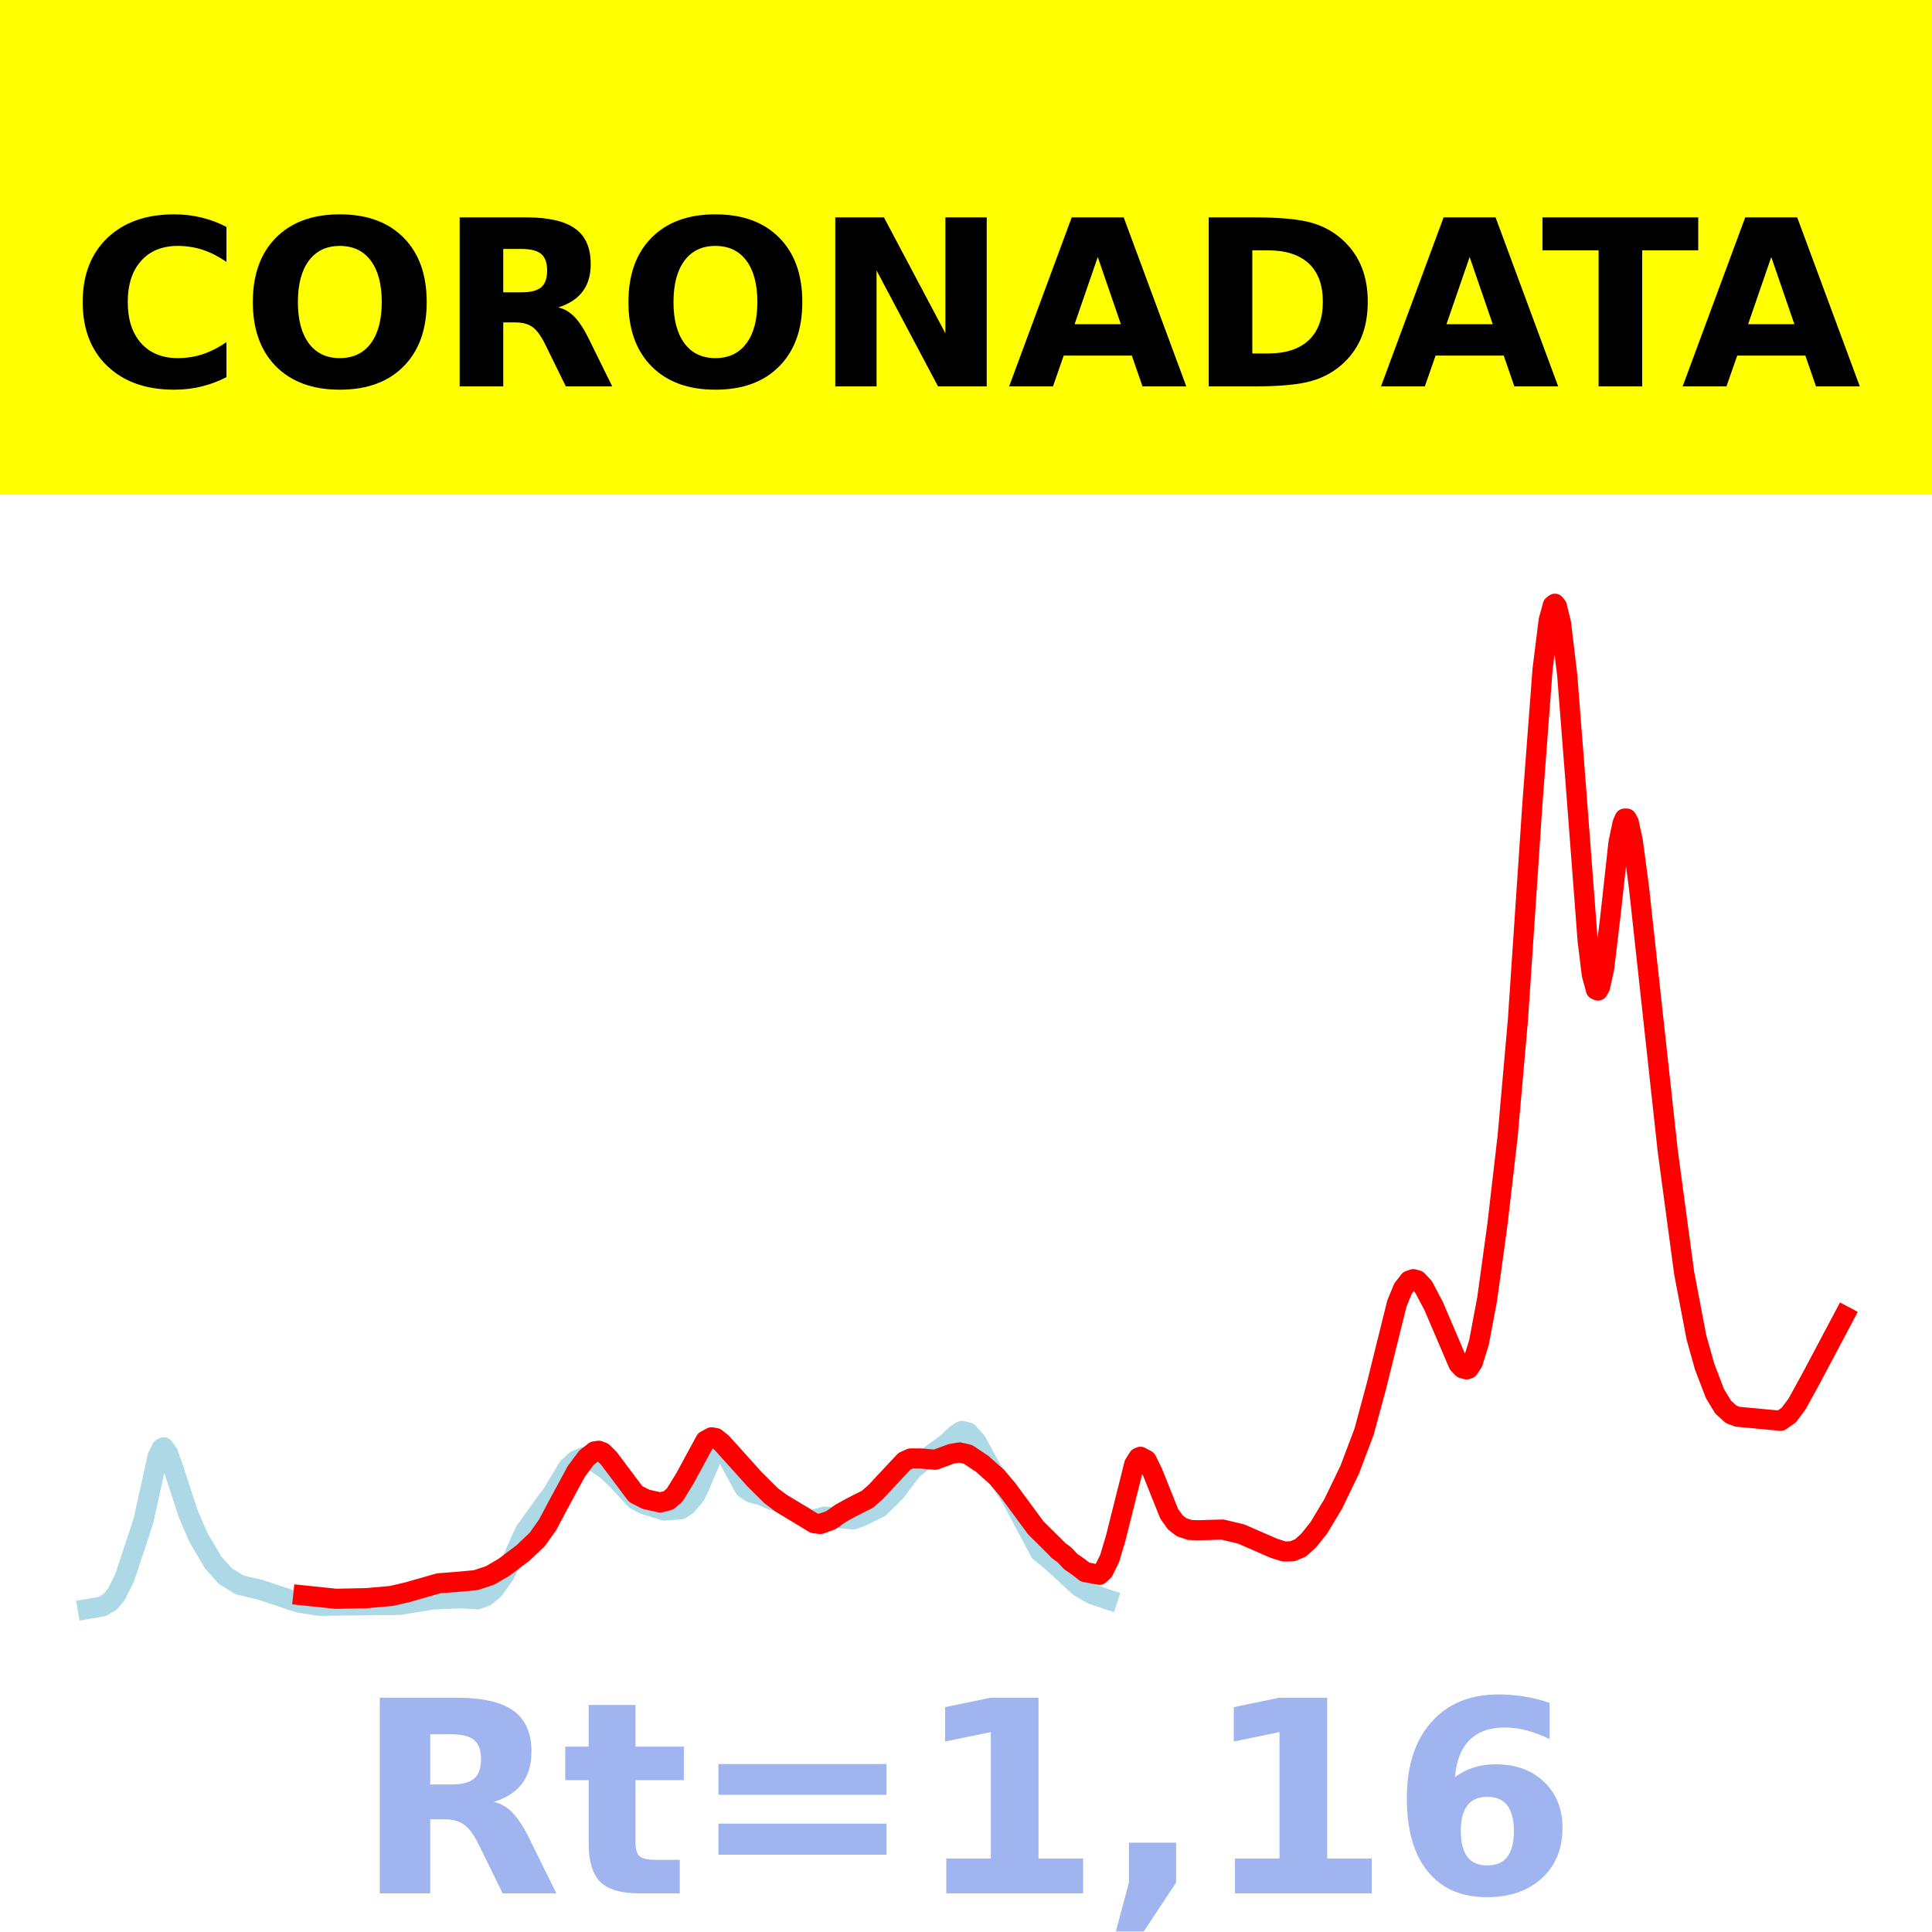
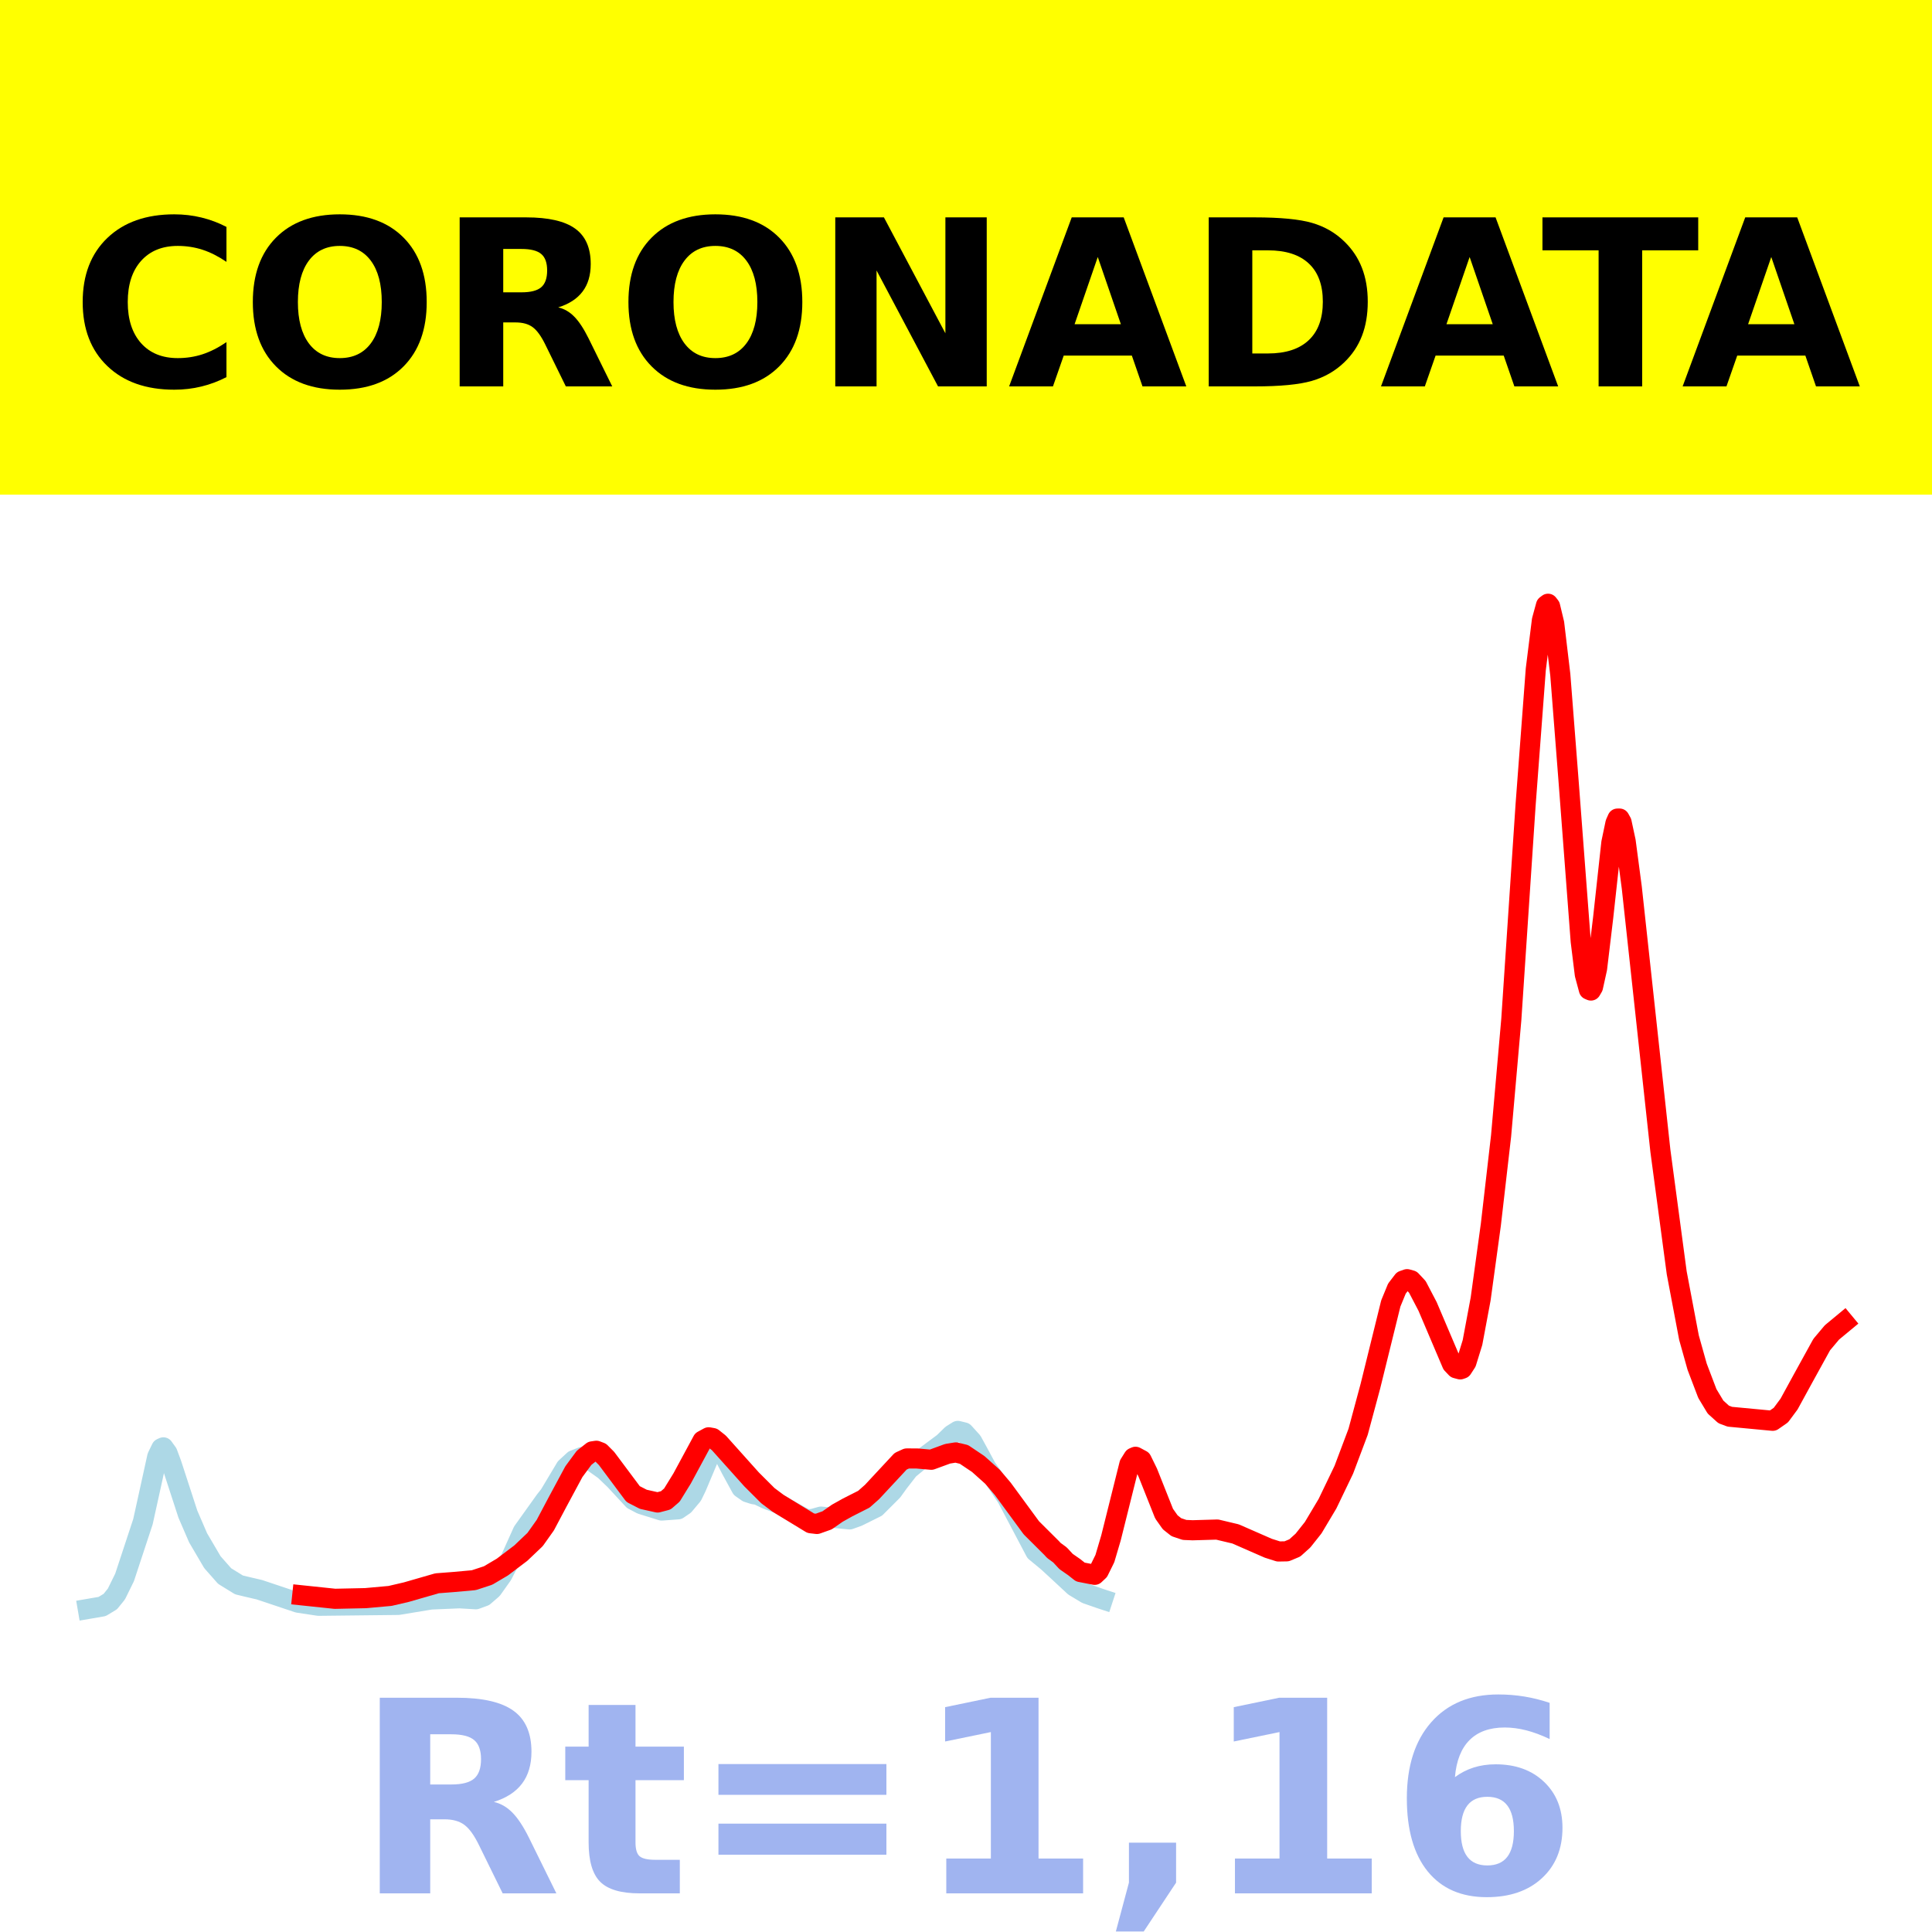
<svg xmlns="http://www.w3.org/2000/svg" xmlns:xlink="http://www.w3.org/1999/xlink" height="144pt" version="1.1" viewBox="0 0 144 144" width="144pt">
  <defs>
    <style type="text/css">*{stroke-linecap:butt;stroke-linejoin:round;}</style>
  </defs>
  <g id="figure_1">
    <g id="patch_1">
      <path d="M 0 144  L 144 144  L 144 0  L 0 0  z " style="fill:#ffffff;" />
    </g>
    <g id="axes_1">
      <g id="patch_2">
        <path d="M 0 144  L 144 144  L 144 0  L 0 0  z " style="fill:#ffffff;" />
      </g>
      <g id="line2d_1">
-         <path clip-path="url(#paa9c7bb66d)" d="M 6.545 119.923  L 7.616 119.74  L 8.228 119.373  L 8.686 118.808  L 9.298 117.571  L 10.675 113.416  L 11.286 110.651  L 11.745 108.571  L 12.051 107.947  L 12.204 107.878  L 12.51 108.301  L 12.816 109.119  L 14.039 112.857  L 14.804 114.619  L 15.874 116.435  L 16.792 117.47  L 17.862 118.128  L 18.474 118.275  L 19.392 118.488  L 22.297 119.456  L 23.827 119.685  L 29.791 119.619  L 32.238 119.217  L 34.379 119.127  L 35.602 119.199  L 36.214 118.975  L 36.826 118.45  L 37.59 117.377  L 38.202 116.188  L 39.12 114.154  L 40.802 111.811  L 41.108 111.432  L 42.331 109.396  L 42.943 108.833  L 43.555 108.596  L 44.319 108.932  L 45.237 109.581  L 46.002 110.31  L 47.378 111.789  L 47.99 112.111  L 49.519 112.586  L 50.743 112.496  L 51.201 112.182  L 51.813 111.458  L 52.119 110.832  L 53.037 108.662  L 53.495 108.081  L 53.801 108.047  L 54.107 108.334  L 54.719 109.512  L 55.483 110.905  L 55.942 111.225  L 56.401 111.371  L 56.707 111.417  L 57.319 111.711  L 58.236 112.056  L 59.001 112.499  L 59.918 113.01  L 60.377 113.248  L 60.836 113.211  L 61.448 113.04  L 63.589 113.248  L 64.201 113.029  L 65.577 112.35  L 66.8 111.131  L 67.259 110.497  L 68.024 109.517  L 68.788 108.892  L 70.624 107.532  L 71.235 106.937  L 71.694 106.652  L 72.153 106.764  L 72.765 107.436  L 73.223 108.269  L 73.835 109.399  L 74.447 110.256  L 75.364 111.617  L 77.506 115.656  L 78.423 116.409  L 79.188 117.11  L 80.411 118.242  L 81.329 118.791  L 82.399 119.162  L 82.552 119.212  L 82.552 119.212  " style="fill:none;stroke:#add8e6;stroke-linecap:square;stroke-width:1.5;" />
+         <path clip-path="url(#p856ac0b2bd)" d="M 6.545 119.923  L 7.611 119.74  L 8.22 119.373  L 8.677 118.808  L 9.285 117.571  L 10.655 113.416  L 11.264 110.651  L 11.721 108.571  L 12.025 107.947  L 12.178 107.878  L 12.482 108.301  L 12.786 109.119  L 14.004 112.857  L 14.765 114.619  L 15.831 116.435  L 16.744 117.47  L 17.81 118.128  L 18.419 118.275  L 19.332 118.488  L 22.224 119.456  L 23.746 119.685  L 29.683 119.619  L 32.118 119.217  L 34.249 119.127  L 35.467 119.199  L 36.076 118.975  L 36.685 118.45  L 37.446 117.377  L 38.055 116.188  L 38.968 114.154  L 40.643 111.811  L 40.947 111.432  L 42.165 109.396  L 42.774 108.833  L 43.383 108.596  L 44.144 108.932  L 45.057 109.581  L 45.818 110.31  L 47.188 111.789  L 47.797 112.111  L 49.319 112.586  L 50.537 112.496  L 50.994 112.182  L 51.603 111.458  L 51.907 110.832  L 52.82 108.662  L 53.277 108.081  L 53.581 108.047  L 53.886 108.334  L 54.495 109.512  L 55.256 110.905  L 55.712 111.225  L 56.169 111.371  L 56.474 111.417  L 57.082 111.711  L 57.996 112.056  L 58.757 112.499  L 59.67 113.01  L 60.127 113.248  L 60.584 113.211  L 61.192 113.04  L 63.323 113.248  L 63.932 113.029  L 65.302 112.35  L 66.52 111.131  L 66.977 110.497  L 67.738 109.517  L 68.499 108.892  L 70.326 107.532  L 70.934 106.937  L 71.391 106.652  L 71.848 106.764  L 72.457 107.436  L 72.913 108.269  L 73.522 109.399  L 74.131 110.256  L 75.044 111.617  L 77.175 115.656  L 78.089 116.409  L 78.85 117.11  L 80.068 118.242  L 80.981 118.791  L 82.047 119.162  L 82.199 119.212  L 82.199 119.212  " style="fill:none;stroke:#add8e6;stroke-linecap:square;stroke-width:1.5;" />
      </g>
      <g id="line2d_2">
-         <path clip-path="url(#paa9c7bb66d)" d="M 22.603 118.91  L 25.05 119.165  L 27.344 119.116  L 29.179 118.951  L 30.403 118.667  L 32.697 118.009  L 33.92 117.915  L 35.449 117.778  L 36.52 117.428  L 37.59 116.798  L 38.967 115.762  L 40.037 114.748  L 40.802 113.676  L 41.72 111.954  L 42.943 109.689  L 43.708 108.657  L 44.319 108.177  L 44.625 108.132  L 44.931 108.248  L 45.39 108.706  L 47.378 111.357  L 48.143 111.748  L 49.213 111.987  L 49.825 111.827  L 50.284 111.432  L 51.048 110.197  L 52.578 107.376  L 53.037 107.128  L 53.342 107.183  L 53.801 107.545  L 56.248 110.264  L 57.472 111.479  L 58.236 112.049  L 60.683 113.533  L 61.142 113.587  L 61.907 113.316  L 62.671 112.784  L 63.436 112.359  L 64.659 111.742  L 65.271 111.203  L 67.412 108.913  L 67.871 108.705  L 68.636 108.707  L 69.706 108.801  L 70.929 108.355  L 71.541 108.256  L 72.153 108.404  L 73.223 109.12  L 74.294 110.074  L 75.059 110.969  L 77.2 113.874  L 78.729 115.39  L 78.882 115.558  L 79.341 115.892  L 79.799 116.385  L 80.411 116.809  L 80.87 117.17  L 81.941 117.378  L 82.246 117.093  L 82.705 116.167  L 83.164 114.62  L 84.54 109.134  L 84.846 108.647  L 84.999 108.58  L 85.458 108.825  L 85.917 109.759  L 87.14 112.82  L 87.599 113.465  L 88.058 113.827  L 88.669 114.032  L 89.281 114.057  L 91.116 114.004  L 92.493 114.33  L 94.94 115.396  L 95.704 115.638  L 96.316 115.627  L 96.928 115.373  L 97.54 114.825  L 98.304 113.866  L 99.375 112.079  L 100.598 109.546  L 101.669 106.718  L 102.586 103.322  L 104.116 97.153  L 104.574 96.045  L 105.033 95.449  L 105.339 95.342  L 105.645 95.428  L 106.104 95.917  L 106.868 97.371  L 108.703 101.663  L 109.009 101.984  L 109.315 102.065  L 109.468 102.012  L 109.774 101.542  L 110.233 100.064  L 110.845 96.814  L 111.609 91.265  L 112.374 84.664  L 113.138 76.002  L 114.209 60.005  L 114.974 49.887  L 115.432 46.228  L 115.738 45.117  L 115.891 45  L 116.044 45.194  L 116.35 46.46  L 116.809 50.294  L 117.421 58.113  L 118.338 70.163  L 118.644 72.632  L 118.95 73.763  L 119.103 73.828  L 119.256 73.565  L 119.562 72.188  L 120.02 68.374  L 120.632 62.812  L 120.938 61.356  L 121.091 61.013  L 121.244 61.011  L 121.397 61.286  L 121.703 62.703  L 122.161 66.157  L 124.302 85.77  L 125.526 94.872  L 126.444 99.695  L 127.055 101.867  L 127.82 103.865  L 128.432 104.876  L 129.043 105.425  L 129.502 105.595  L 132.714 105.897  L 133.325 105.473  L 133.937 104.652  L 135.008 102.704  L 137.455 98.09  L 137.455 98.09  " style="fill:none;stroke:#ff0000;stroke-linecap:square;stroke-width:1.5;" />
+         <path clip-path="url(#p856ac0b2bd)" d="M 22.529 118.91  L 24.964 119.165  L 27.247 119.116  L 29.074 118.951  L 30.292 118.667  L 32.575 118.009  L 33.793 117.915  L 35.315 117.778  L 36.381 117.428  L 37.446 116.798  L 38.816 115.762  L 39.882 114.748  L 40.643 113.676  L 41.556 111.954  L 42.774 109.689  L 43.535 108.657  L 44.144 108.177  L 44.448 108.132  L 44.753 108.248  L 45.209 108.706  L 47.188 111.357  L 47.949 111.748  L 49.015 111.987  L 49.624 111.827  L 50.08 111.432  L 50.841 110.197  L 52.364 107.376  L 52.82 107.128  L 53.125 107.183  L 53.581 107.545  L 56.017 110.264  L 57.235 111.479  L 57.996 112.049  L 60.431 113.533  L 60.888 113.587  L 61.649 113.316  L 62.41 112.784  L 63.171 112.359  L 64.389 111.742  L 64.998 111.203  L 67.129 108.913  L 67.586 108.705  L 68.347 108.707  L 69.412 108.801  L 70.63 108.355  L 71.239 108.256  L 71.848 108.404  L 72.913 109.12  L 73.979 110.074  L 74.74 110.969  L 76.871 113.874  L 78.393 115.39  L 78.545 115.558  L 79.002 115.892  L 79.459 116.385  L 80.068 116.809  L 80.524 117.17  L 81.59 117.378  L 81.894 117.093  L 82.351 116.167  L 82.808 114.62  L 84.178 109.134  L 84.482 108.647  L 84.634 108.58  L 85.091 108.825  L 85.548 109.759  L 86.765 112.82  L 87.222 113.465  L 87.679 113.827  L 88.288 114.032  L 88.896 114.057  L 90.723 114.004  L 92.093 114.33  L 94.529 115.396  L 95.29 115.638  L 95.899 115.627  L 96.507 115.373  L 97.116 114.825  L 97.877 113.866  L 98.943 112.079  L 100.161 109.546  L 101.226 106.718  L 102.14 103.322  L 103.662 97.153  L 104.118 96.045  L 104.575 95.449  L 104.879 95.342  L 105.184 95.428  L 105.641 95.917  L 106.402 97.371  L 108.228 101.663  L 108.533 101.984  L 108.837 102.065  L 108.989 102.012  L 109.294 101.542  L 109.751 100.064  L 110.359 96.814  L 111.121 91.265  L 111.882 84.664  L 112.643 76.002  L 113.708 60.005  L 114.469 49.887  L 114.926 46.228  L 115.23 45.117  L 115.383 45  L 115.535 45.194  L 115.839 46.46  L 116.296 50.294  L 116.905 58.113  L 117.818 70.163  L 118.123 72.632  L 118.427 73.763  L 118.579 73.828  L 118.732 73.565  L 119.036 72.188  L 119.493 68.374  L 120.101 62.812  L 120.406 61.356  L 120.558 61.013  L 120.71 61.011  L 120.863 61.286  L 121.167 62.703  L 121.624 66.157  L 123.755 85.77  L 124.973 94.872  L 125.886 99.695  L 126.495 101.867  L 127.256 103.865  L 127.865 104.876  L 128.474 105.425  L 128.93 105.595  L 132.127 105.897  L 132.736 105.473  L 133.345 104.652  L 134.41 102.704  L 135.78 100.218  L 136.541 99.312  L 137.455 98.555  L 137.455 98.555  " style="fill:none;stroke:#ff0000;stroke-linecap:square;stroke-width:1.5;" />
      </g>
      <g id="patch_3">
        <path d="M 0 144  L 0 0  " style="fill:none;stroke:#ffffff;stroke-linecap:square;stroke-linejoin:miter;stroke-width:0.8;" />
      </g>
      <g id="patch_4">
        <path d="M 144 144  L 144 0  " style="fill:none;stroke:#ffffff;stroke-linecap:square;stroke-linejoin:miter;stroke-width:0.8;" />
      </g>
      <g id="patch_5">
-         <path d="M 0 144  L 144 144  " style="fill:none;stroke:#ffffff;stroke-linecap:square;stroke-linejoin:miter;stroke-width:0.8;" />
+         <path d="M -0 144  L 144 144  " style="fill:none;stroke:#ffffff;stroke-linecap:square;stroke-linejoin:miter;stroke-width:0.8;" />
      </g>
      <g id="patch_6">
-         <path d="M 0 0  L 144 0  " style="fill:none;stroke:#ffffff;stroke-linecap:square;stroke-linejoin:miter;stroke-width:0.8;" />
+         <path d="M -0 0  L 144 0  " style="fill:none;stroke:#ffffff;stroke-linecap:square;stroke-linejoin:miter;stroke-width:0.8;" />
      </g>
    </g>
    <g id="text_1">
      <g id="patch_7">
        <path d="M -64.848 36.368  L 208.848 36.368  L 208.848 -7.654  L -64.848 -7.654  z " style="fill:#ffff00;stroke:#ffff00;stroke-linejoin:miter;" />
      </g>
      <g transform="translate(72 9.45018)scale(0.1728 -0.1728)" />
      <g transform="translate(-60.87375 28.8)scale(0.1728 -0.1728)">
        <defs>
          <path id="DejaVuSans-Bold-32" />
          <path d="M 67 4  Q 61.812 1.312 56.203 -0.047  Q 50.594 -1.422 44.484 -1.422  Q 26.266 -1.422 15.625 8.766  Q 4.984 18.953 4.984 36.375  Q 4.984 53.859 15.625 64.031  Q 26.266 74.219 44.484 74.219  Q 50.594 74.219 56.203 72.844  Q 61.812 71.484 67 68.797  L 67 53.719  Q 61.766 57.281 56.688 58.938  Q 51.609 60.594 46 60.594  Q 35.938 60.594 30.172 54.141  Q 24.422 47.703 24.422 36.375  Q 24.422 25.094 30.172 18.641  Q 35.938 12.203 46 12.203  Q 51.609 12.203 56.688 13.859  Q 61.766 15.531 67 19.094  z " id="DejaVuSans-Bold-67" />
          <path d="M 42.484 60.594  Q 33.891 60.594 29.156 54.25  Q 24.422 47.906 24.422 36.375  Q 24.422 24.906 29.156 18.547  Q 33.891 12.203 42.484 12.203  Q 51.125 12.203 55.859 18.547  Q 60.594 24.906 60.594 36.375  Q 60.594 47.906 55.859 54.25  Q 51.125 60.594 42.484 60.594  z M 42.484 74.219  Q 60.062 74.219 70.016 64.156  Q 79.984 54.109 79.984 36.375  Q 79.984 18.703 70.016 8.641  Q 60.062 -1.422 42.484 -1.422  Q 24.953 -1.422 14.969 8.641  Q 4.984 18.703 4.984 36.375  Q 4.984 54.109 14.969 64.156  Q 24.953 74.219 42.484 74.219  z " id="DejaVuSans-Bold-79" />
          <path d="M 35.891 40.578  Q 41.797 40.578 44.359 42.766  Q 46.922 44.969 46.922 50  Q 46.922 54.984 44.359 57.125  Q 41.797 59.281 35.891 59.281  L 27.984 59.281  L 27.984 40.578  z M 27.984 27.594  L 27.984 0  L 9.188 0  L 9.188 72.906  L 37.891 72.906  Q 52.297 72.906 59 68.062  Q 65.719 63.234 65.719 52.781  Q 65.719 45.562 62.219 40.922  Q 58.734 36.281 51.703 34.078  Q 55.562 33.203 58.609 30.094  Q 61.672 27 64.797 20.703  L 75 0  L 54.984 0  L 46.094 18.109  Q 43.406 23.578 40.641 25.578  Q 37.891 27.594 33.297 27.594  z " id="DejaVuSans-Bold-82" />
          <path d="M 9.188 72.906  L 30.172 72.906  L 56.688 22.906  L 56.688 72.906  L 74.516 72.906  L 74.516 0  L 53.516 0  L 27 50  L 27 0  L 9.188 0  z " id="DejaVuSans-Bold-78" />
          <path d="M 53.422 13.281  L 24.031 13.281  L 19.391 0  L 0.484 0  L 27.484 72.906  L 49.906 72.906  L 76.906 0  L 58.016 0  z M 28.719 26.812  L 48.688 26.812  L 38.719 55.812  z " id="DejaVuSans-Bold-65" />
          <path d="M 27.984 58.688  L 27.984 14.203  L 34.719 14.203  Q 46.234 14.203 52.312 19.922  Q 58.406 25.641 58.406 36.531  Q 58.406 47.359 52.344 53.016  Q 46.297 58.688 34.719 58.688  z M 9.188 72.906  L 29 72.906  Q 45.609 72.906 53.734 70.531  Q 61.859 68.172 67.672 62.5  Q 72.797 57.562 75.281 51.109  Q 77.781 44.672 77.781 36.531  Q 77.781 28.266 75.281 21.797  Q 72.797 15.328 67.672 10.406  Q 61.812 4.734 53.609 2.359  Q 45.406 0 29 0  L 9.188 0  z " id="DejaVuSans-Bold-68" />
          <path d="M 0.484 72.906  L 67.672 72.906  L 67.672 58.688  L 43.5 58.688  L 43.5 0  L 24.703 0  L 24.703 58.688  L 0.484 58.688  z " id="DejaVuSans-Bold-84" />
        </defs>
        <use xlink:href="#DejaVuSans-Bold-32" />
        <use x="34.814" xlink:href="#DejaVuSans-Bold-32" />
        <use x="69.629" xlink:href="#DejaVuSans-Bold-32" />
        <use x="104.443" xlink:href="#DejaVuSans-Bold-32" />
        <use x="139.258" xlink:href="#DejaVuSans-Bold-32" />
        <use x="174.072" xlink:href="#DejaVuSans-Bold-32" />
        <use x="208.887" xlink:href="#DejaVuSans-Bold-32" />
        <use x="243.701" xlink:href="#DejaVuSans-Bold-32" />
        <use x="278.516" xlink:href="#DejaVuSans-Bold-32" />
        <use x="313.33" xlink:href="#DejaVuSans-Bold-32" />
        <use x="348.145" xlink:href="#DejaVuSans-Bold-32" />
        <use x="382.959" xlink:href="#DejaVuSans-Bold-67" />
        <use x="456.348" xlink:href="#DejaVuSans-Bold-79" />
        <use x="541.357" xlink:href="#DejaVuSans-Bold-82" />
        <use x="618.359" xlink:href="#DejaVuSans-Bold-79" />
        <use x="703.369" xlink:href="#DejaVuSans-Bold-78" />
        <use x="787.061" xlink:href="#DejaVuSans-Bold-65" />
        <use x="864.453" xlink:href="#DejaVuSans-Bold-68" />
        <use x="947.461" xlink:href="#DejaVuSans-Bold-65" />
        <use x="1017.104" xlink:href="#DejaVuSans-Bold-84" />
        <use x="1077.566" xlink:href="#DejaVuSans-Bold-65" />
        <use x="1154.959" xlink:href="#DejaVuSans-Bold-32" />
        <use x="1189.773" xlink:href="#DejaVuSans-Bold-32" />
        <use x="1224.588" xlink:href="#DejaVuSans-Bold-32" />
        <use x="1259.402" xlink:href="#DejaVuSans-Bold-32" />
        <use x="1294.217" xlink:href="#DejaVuSans-Bold-32" />
        <use x="1329.031" xlink:href="#DejaVuSans-Bold-32" />
        <use x="1363.846" xlink:href="#DejaVuSans-Bold-32" />
        <use x="1398.66" xlink:href="#DejaVuSans-Bold-32" />
        <use x="1433.475" xlink:href="#DejaVuSans-Bold-32" />
        <use x="1468.289" xlink:href="#DejaVuSans-Bold-32" />
        <use x="1503.104" xlink:href="#DejaVuSans-Bold-32" />
      </g>
    </g>
    <g id="text_2">
      <g style="fill:#4169e1;opacity:0.5;" transform="translate(26.46875 141.12)scale(0.2 -0.2)">
        <defs>
          <path d="M 27.484 70.219  L 27.484 54.688  L 45.516 54.688  L 45.516 42.188  L 27.484 42.188  L 27.484 19  Q 27.484 15.188 29 13.844  Q 30.516 12.5 35.016 12.5  L 44 12.5  L 44 0  L 29 0  Q 18.656 0 14.328 4.312  Q 10.016 8.641 10.016 19  L 10.016 42.188  L 1.312 42.188  L 1.312 54.688  L 10.016 54.688  L 10.016 70.219  z " id="DejaVuSans-Bold-116" />
          <path d="M 10.594 48.188  L 73.188 48.188  L 73.188 36.719  L 10.594 36.719  z M 10.594 25.984  L 73.188 25.984  L 73.188 14.406  L 10.594 14.406  z " id="DejaVuSans-Bold-61" />
          <path d="M 11.719 12.984  L 28.328 12.984  L 28.328 60.109  L 11.281 56.594  L 11.281 69.391  L 28.219 72.906  L 46.094 72.906  L 46.094 12.984  L 62.703 12.984  L 62.703 0  L 11.719 0  z " id="DejaVuSans-Bold-49" />
          <path d="M 10.203 18.891  L 27.781 18.891  L 27.781 4  L 15.719 -14.203  L 5.328 -14.203  L 10.203 4  z " id="DejaVuSans-Bold-44" />
          <path d="M 36.188 35.984  Q 31.25 35.984 28.781 32.781  Q 26.312 29.594 26.312 23.188  Q 26.312 16.797 28.781 13.594  Q 31.25 10.406 36.188 10.406  Q 41.156 10.406 43.625 13.594  Q 46.094 16.797 46.094 23.188  Q 46.094 29.594 43.625 32.781  Q 41.156 35.984 36.188 35.984  z M 59.422 71  L 59.422 57.516  Q 54.781 59.719 50.672 60.766  Q 46.578 61.812 42.672 61.812  Q 34.281 61.812 29.594 57.141  Q 24.906 52.484 24.125 43.312  Q 27.344 45.703 31.094 46.891  Q 34.859 48.094 39.312 48.094  Q 50.484 48.094 57.344 41.547  Q 64.203 35.016 64.203 24.422  Q 64.203 12.703 56.531 5.641  Q 48.875 -1.422 35.984 -1.422  Q 21.781 -1.422 13.984 8.172  Q 6.203 17.781 6.203 35.406  Q 6.203 53.469 15.312 63.797  Q 24.422 74.125 40.281 74.125  Q 45.312 74.125 50.047 73.344  Q 54.781 72.562 59.422 71  z " id="DejaVuSans-Bold-54" />
        </defs>
        <use xlink:href="#DejaVuSans-Bold-82" />
        <use x="77.002" xlink:href="#DejaVuSans-Bold-116" />
        <use x="124.805" xlink:href="#DejaVuSans-Bold-61" />
        <use x="208.594" xlink:href="#DejaVuSans-Bold-49" />
        <use x="278.174" xlink:href="#DejaVuSans-Bold-44" />
        <use x="316.162" xlink:href="#DejaVuSans-Bold-49" />
        <use x="385.742" xlink:href="#DejaVuSans-Bold-54" />
      </g>
    </g>
  </g>
  <defs>
-     <clipPath id="paa9c7bb66d">
+     <clipPath id="p856ac0b2bd">
      <rect height="144" width="144" x="0" y="0" />
    </clipPath>
  </defs>
</svg>
